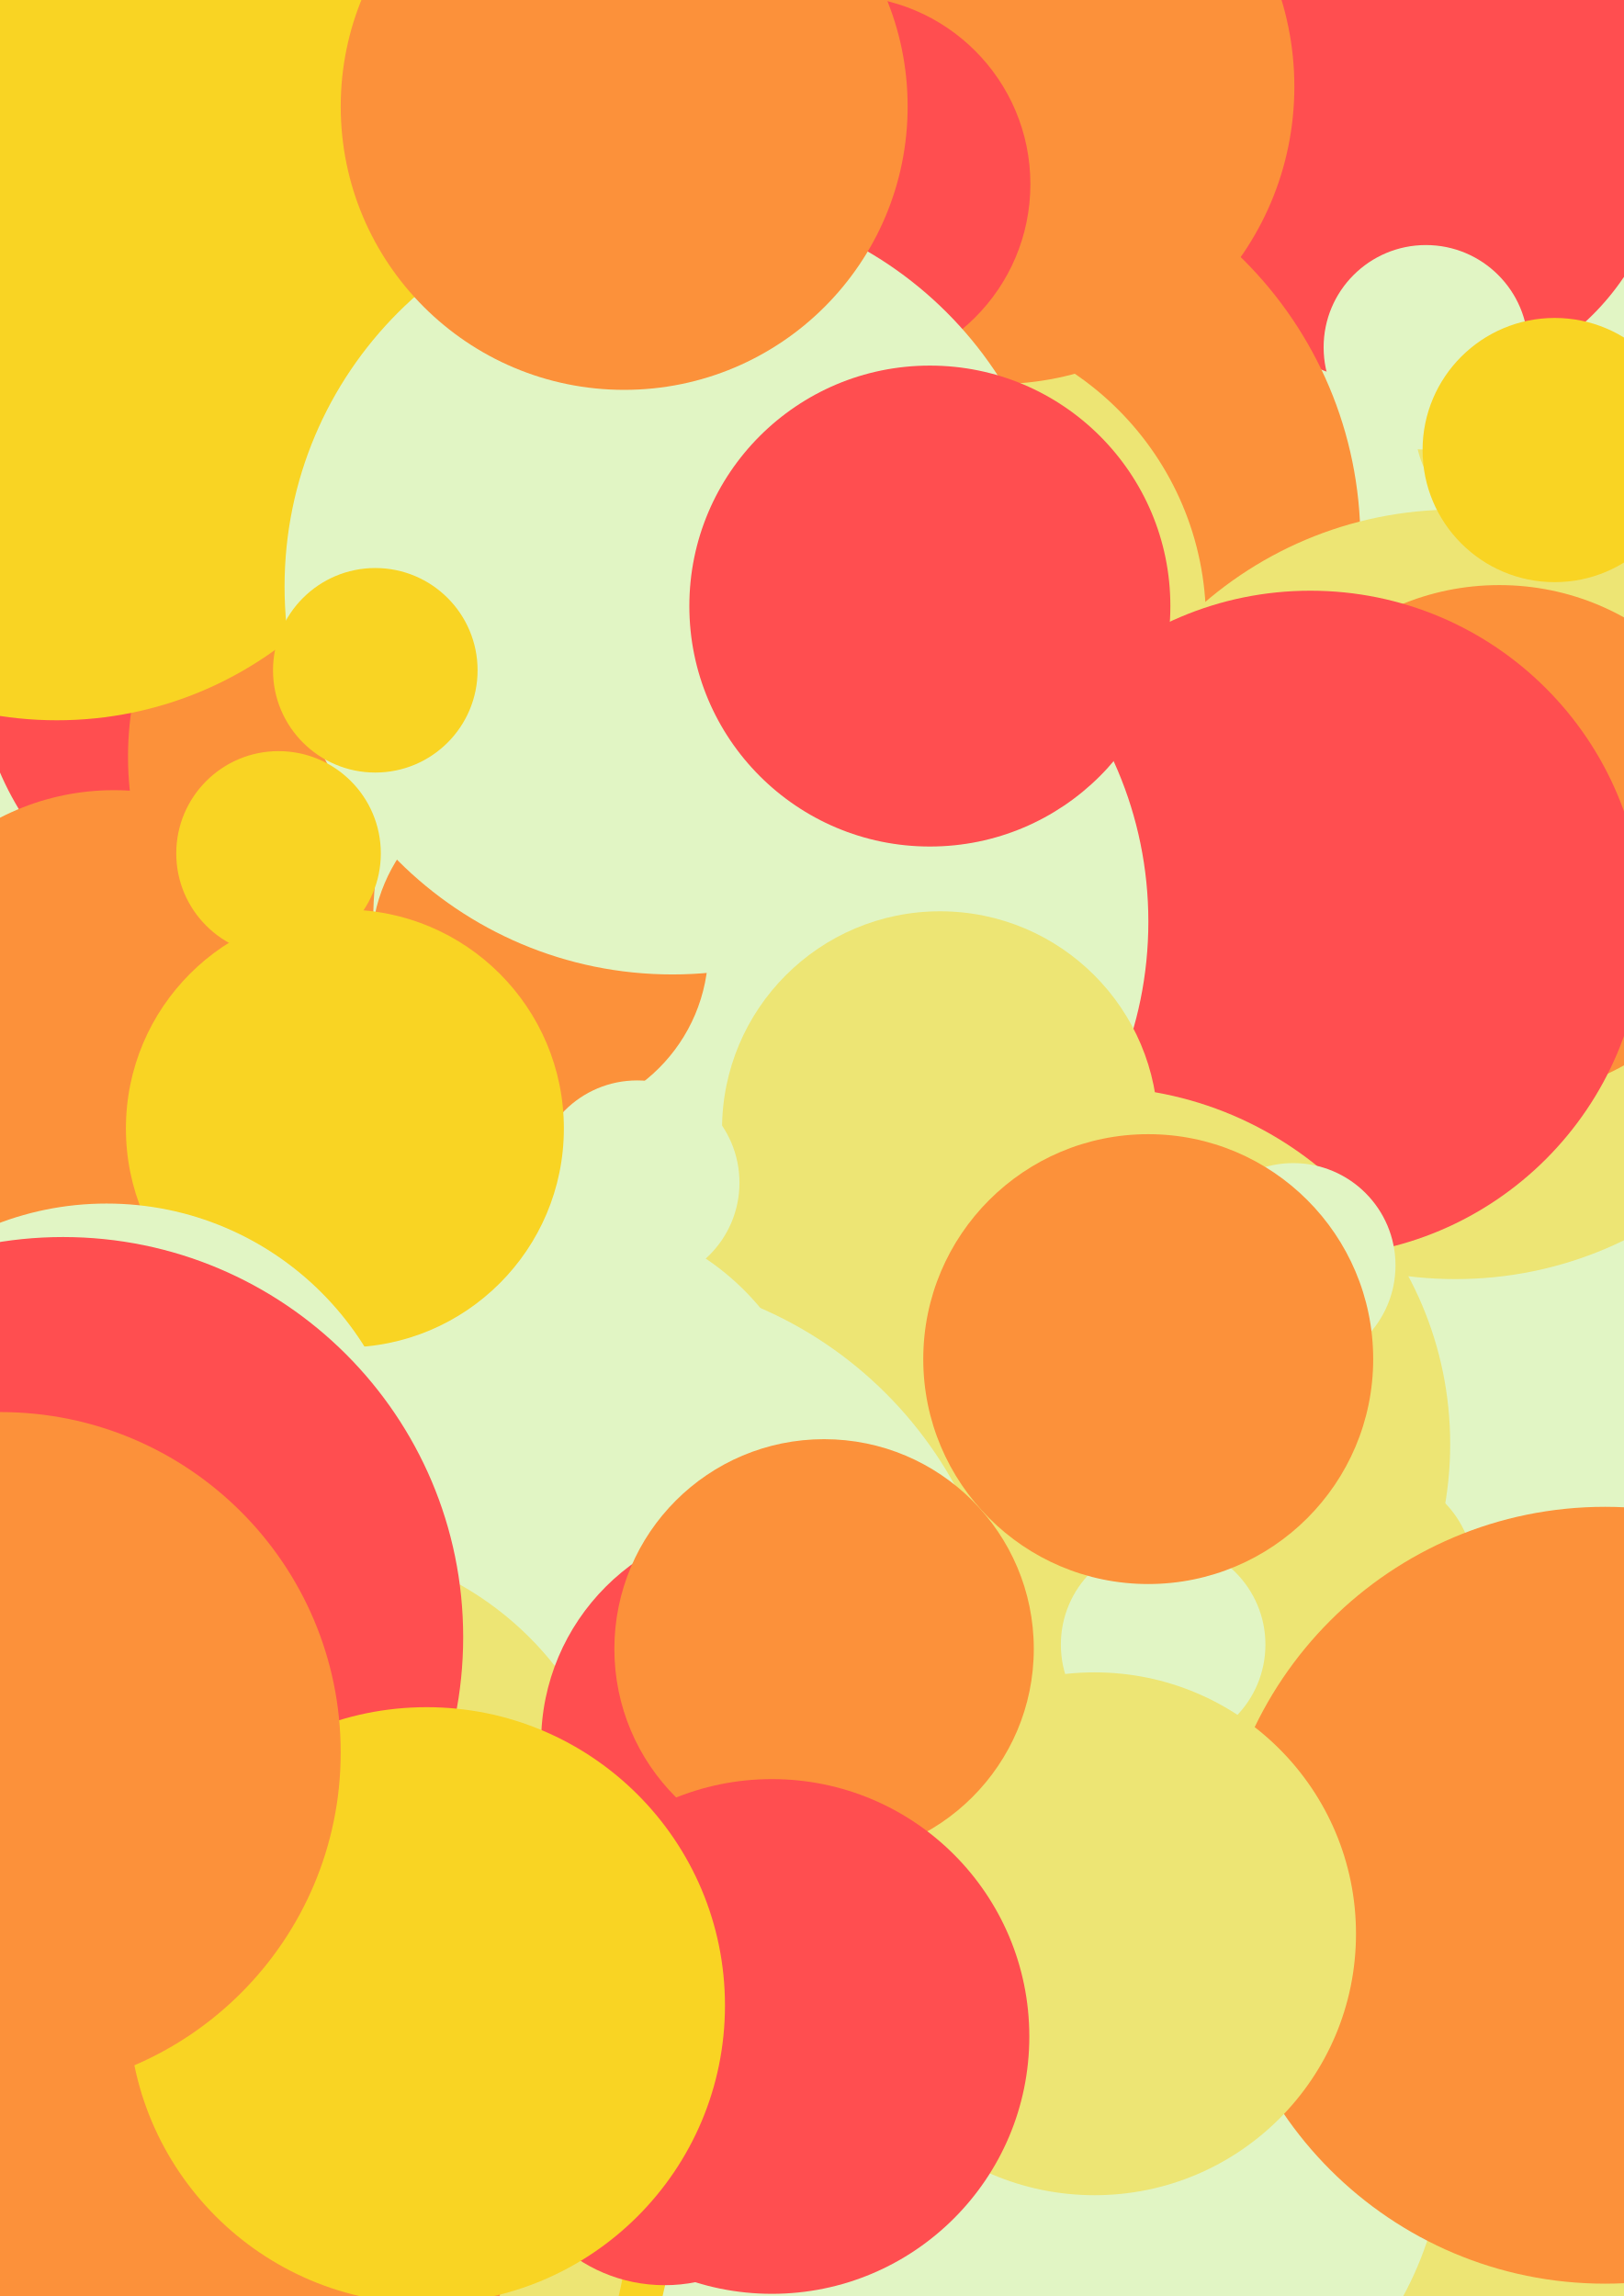
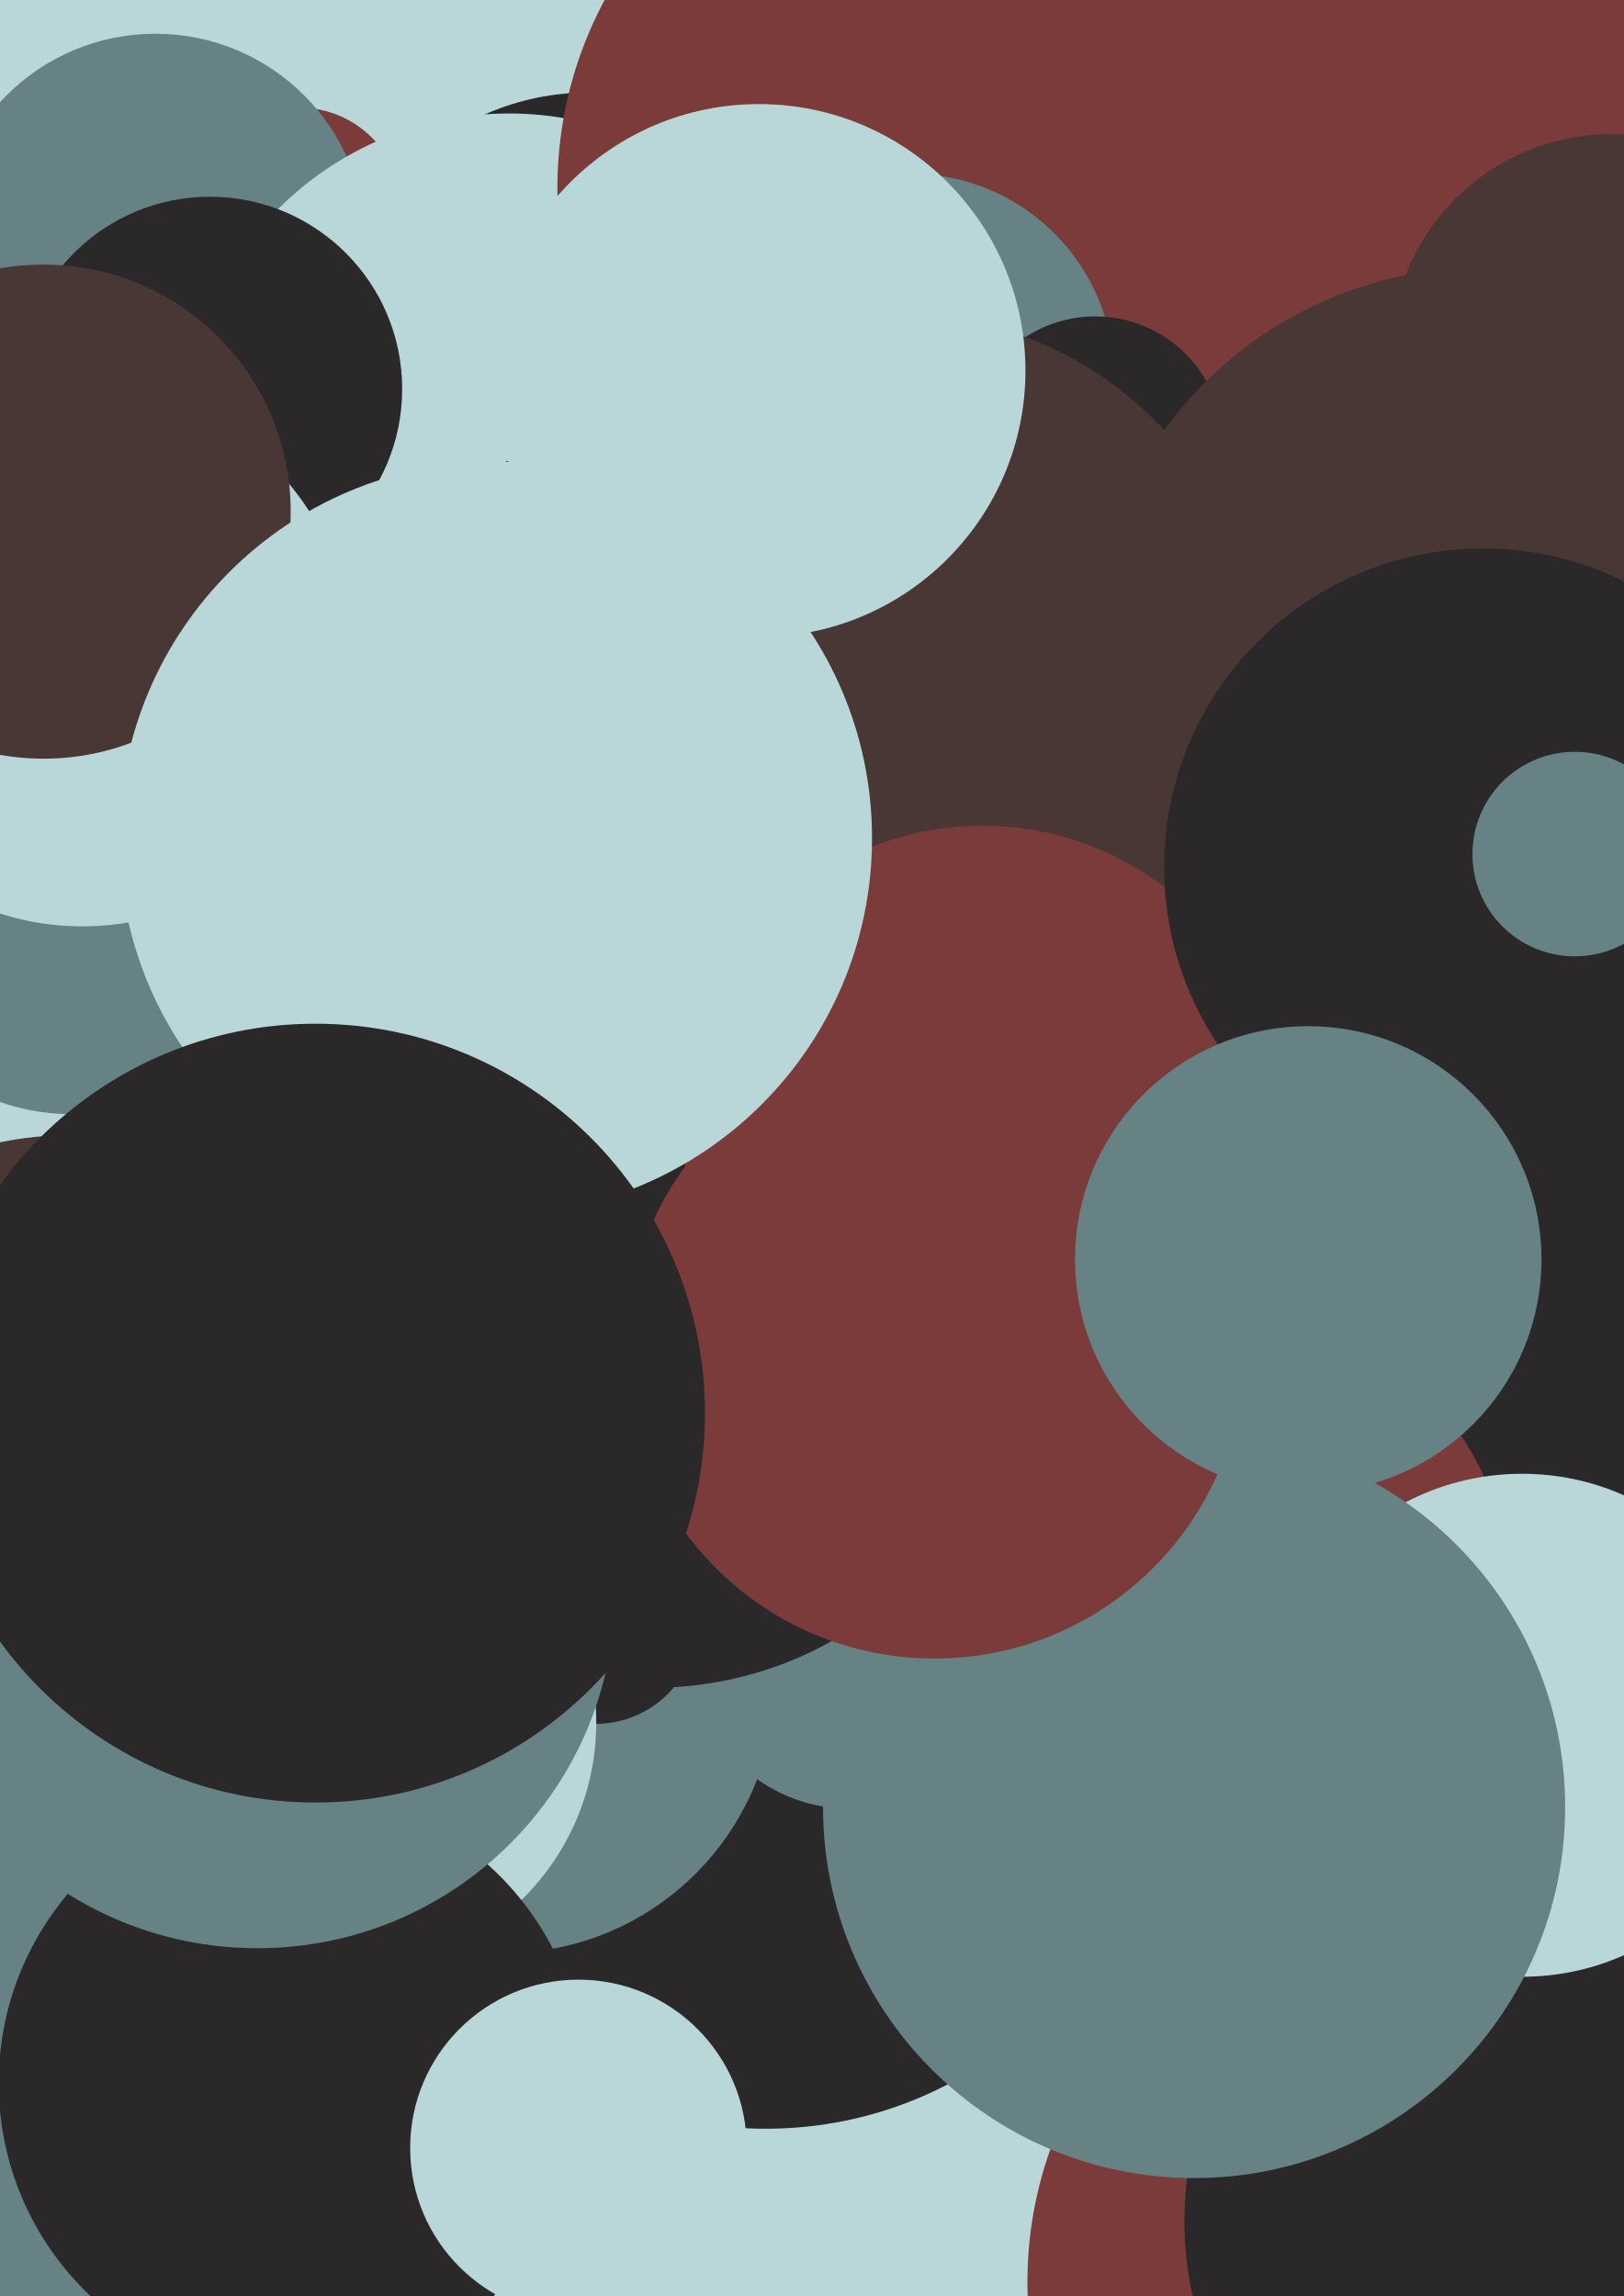
- <svg xmlns="http://www.w3.org/2000/svg" width="794" height="1123" viewBox="0 0 793.701 1122.52" version="1.1" id="sketcher_wrapper_sketcher_svg_1.624386891e+12">
+ <svg xmlns="http://www.w3.org/2000/svg" width="794" height="1123" viewBox="0 0 793.701 1122.52" version="1.1" id="sketcher_wrapper_sketcher_svg_1.69575344e+12">
  <defs />
  <rect y="0" x="0" width="794" id="background-layer" height="1123" fill="white" data-count="2" />
-   <rect y="0" x="0" width="794" id="sketcher.draw.rectangle_3" height="1123" fill-opacity="1" fill="#E1F5C4" data-count="4" />
-   <circle r="55.67" id="sketcher.draw.circle_5" fill-opacity="1" fill="#FC913A" data-count="6" cy="428.95" cx="462.478" />
-   <circle r="69.675" id="sketcher.draw.circle_7" fill-opacity="1" fill="#FF4E50" data-count="8" cy="267.438" cx="778.471" />
-   <circle r="182.412" id="sketcher.draw.circle_9" fill-opacity="1" fill="#EDE574" data-count="10" cy="736.756" cx="186.751" />
-   <circle r="50" id="sketcher.draw.circle_11" fill-opacity="1" fill="#EDE574" data-count="12" cy="208.108" cx="741.692" />
-   <circle r="107.545" id="sketcher.draw.circle_13" fill-opacity="1" fill="#FC913A" data-count="14" cy="929.516" cx="224.823" />
-   <circle r="75.594" id="sketcher.draw.circle_15" fill-opacity="1" fill="#E1F5C4" data-count="16" cy="621.029" cx="447.102" />
-   <circle r="192.12" id="sketcher.draw.circle_17" fill-opacity="1" fill="#EDE574" data-count="18" cy="705.159" cx="384.519" />
-   <circle r="159.863" id="sketcher.draw.circle_19" fill-opacity="1" fill="#F9D423" data-count="20" cy="475.373" cx="526.011" />
-   <circle r="122.663" id="sketcher.draw.circle_21" fill-opacity="1" fill="#FF4E50" data-count="22" cy="66.977" cx="692.027" />
-   <circle r="50" id="sketcher.draw.circle_23" fill-opacity="1" fill="#E1F5C4" data-count="24" cy="169.785" cx="697.048" />
-   <circle r="66.579" id="sketcher.draw.circle_25" fill-opacity="1" fill="#F9D423" data-count="26" cy="822.179" cx="94.199" />
-   <circle r="146.589" id="sketcher.draw.circle_27" fill-opacity="1" fill="#FF4E50" data-count="28" cy="943.391" cx="61.233" />
-   <circle r="51.515" id="sketcher.draw.circle_29" fill-opacity="1" fill="#EDE574" data-count="30" cy="854.452" cx="172.487" />
-   <circle r="146.652" id="sketcher.draw.circle_31" fill-opacity="1" fill="#FF4E50" data-count="32" cy="319.728" cx="134.753" />
-   <circle r="97.882" id="sketcher.draw.circle_33" fill-opacity="1" fill="#EDE574" data-count="34" cy="431.571" cx="302.133" />
-   <circle r="126.448" id="sketcher.draw.circle_35" fill-opacity="1" fill="#EDE574" data-count="36" cy="250.585" cx="251.593" />
-   <circle r="51.535" id="sketcher.draw.circle_37" fill-opacity="1" fill="#FC913A" data-count="38" cy="315.912" cx="652.446" />
-   <circle r="194.718" id="sketcher.draw.circle_39" fill-opacity="1" fill="#FC913A" data-count="40" cy="264.839" cx="470.327" />
-   <circle r="50" id="sketcher.draw.circle_41" fill-opacity="1" fill="#EDE574" data-count="42" cy="526.972" cx="322.719" />
-   <circle r="151.049" id="sketcher.draw.circle_43" fill-opacity="1" fill="#F9D423" data-count="44" cy="379.063" cx="406.81" />
-   <circle r="166.795" id="sketcher.draw.circle_45" fill-opacity="1" fill="#E1F5C4" data-count="46" cy="788.441" cx="548.787" />
-   <circle r="99.072" id="sketcher.draw.circle_47" fill-opacity="1" fill="#F9D423" data-count="48" cy="222.766" cx="136.783" />
-   <circle r="194.763" id="sketcher.draw.circle_49" fill-opacity="1" fill="#FC913A" data-count="50" cy="638.56" cx="98.511" />
-   <circle r="188.126" id="sketcher.draw.circle_51" fill-opacity="1" fill="#EDE574" data-count="52" cy="437.233" cx="711.471" />
-   <circle r="50" id="sketcher.draw.circle_53" fill-opacity="1" fill="#F9D423" data-count="54" cy="64.108" cx="462.788" />
-   <circle r="50" id="sketcher.draw.circle_55" fill-opacity="1" fill="#EDE574" data-count="56" cy="769.658" cx="670.532" />
-   <circle r="50" id="sketcher.draw.circle_57" fill-opacity="1" fill="#EDE574" data-count="58" cy="816.218" cx="537.059" />
-   <circle r="190.69" id="sketcher.draw.circle_59" fill-opacity="1" fill="#EDE574" data-count="60" cy="4.326" cx="146.791" />
-   <circle r="146.444" id="sketcher.draw.circle_61" fill-opacity="1" fill="#EDE574" data-count="62" cy="303.841" cx="443.091" />
-   <circle r="81.206" id="sketcher.draw.circle_63" fill-opacity="1" fill="#FF4E50" data-count="64" cy="603.199" cx="285.851" />
-   <circle r="64.886" id="sketcher.draw.circle_65" fill-opacity="1" fill="#FF4E50" data-count="66" cy="833.244" cx="416.866" />
-   <circle r="50" id="sketcher.draw.circle_67" fill-opacity="1" fill="#EDE574" data-count="68" cy="653.773" cx="23.299" />
-   <circle r="125.307" id="sketcher.draw.circle_69" fill-opacity="1" fill="#FC913A" data-count="70" cy="411.344" cx="732.921" />
-   <circle r="194.641" id="sketcher.draw.circle_71" fill-opacity="1" fill="#E1F5C4" data-count="72" cy="892.978" cx="127.153" />
-   <circle r="190.913" id="sketcher.draw.circle_73" fill-opacity="1" fill="#F9D423" data-count="74" cy="957.764" cx="164.828" />
-   <circle r="104.75" id="sketcher.draw.circle_75" fill-opacity="1" fill="#EDE574" data-count="76" cy="887.633" cx="251.215" />
-   <circle r="89.223" id="sketcher.draw.circle_77" fill-opacity="1" fill="#FC913A" data-count="78" cy="1000.177" cx="166.66" />
-   <circle r="180.262" id="sketcher.draw.circle_79" fill-opacity="1" fill="#F9D423" data-count="80" cy="698.406" cx="301.811" />
-   <circle r="162.809" id="sketcher.draw.circle_81" fill-opacity="1" fill="#FF4E50" data-count="82" cy="451.592" cx="640.577" />
-   <circle r="50" id="sketcher.draw.circle_83" fill-opacity="1" fill="#EDE574" data-count="84" cy="788.608" cx="642.067" />
-   <circle r="174.301" id="sketcher.draw.circle_85" fill-opacity="1" fill="#EDE574" data-count="86" cy="647.091" cx="132.895" />
-   <circle r="50" id="sketcher.draw.circle_87" fill-opacity="1" fill="#FF4E50" data-count="88" cy="646.306" cx="224.691" />
-   <circle r="98.516" id="sketcher.draw.circle_89" fill-opacity="1" fill="#F9D423" data-count="90" cy="1098.043" cx="228.479" />
-   <circle r="110.32" id="sketcher.draw.circle_91" fill-opacity="1" fill="#E1F5C4" data-count="92" cy="205.335" cx="47.739" />
-   <circle r="159.795" id="sketcher.draw.circle_93" fill-opacity="1" fill="#FF4E50" data-count="94" cy="805.142" cx="177.026" />
-   <circle r="171.438" id="sketcher.draw.circle_95" fill-opacity="1" fill="#EDE574" data-count="96" cy="1073.514" cx="722.382" />
-   <circle r="67.433" id="sketcher.draw.circle_97" fill-opacity="1" fill="#EDE574" data-count="98" cy="548.106" cx="277.301" />
-   <circle r="139.382" id="sketcher.draw.circle_99" fill-opacity="1" fill="#E1F5C4" data-count="100" cy="68.238" cx="221.259" />
-   <circle r="174.634" id="sketcher.draw.circle_101" fill-opacity="1" fill="#EDE574" data-count="102" cy="706.015" cx="534.283" />
-   <circle r="50" id="sketcher.draw.circle_103" fill-opacity="1" fill="#E1F5C4" data-count="104" cy="347.456" cx="135.13" />
-   <circle r="154.083" id="sketcher.draw.circle_105" fill-opacity="1" fill="#FC913A" data-count="106" cy="369.869" cx="216.66" />
-   <circle r="64.589" id="sketcher.draw.circle_107" fill-opacity="1" fill="#F9D423" data-count="108" cy="220.013" cx="760.008" />
-   <circle r="92.649" id="sketcher.draw.circle_109" fill-opacity="1" fill="#EDE574" data-count="110" cy="1042.312" cx="214.475" />
-   <circle r="145.447" id="sketcher.draw.circle_111" fill-opacity="1" fill="#FC913A" data-count="112" cy="42.32" cx="487.294" />
-   <circle r="178.811" id="sketcher.draw.circle_113" fill-opacity="1" fill="#E1F5C4" data-count="114" cy="350.227" cx="341.404" />
-   <circle r="121.762" id="sketcher.draw.circle_115" fill-opacity="1" fill="#FC913A" data-count="116" cy="508.072" cx="55.733" />
-   <circle r="92.147" id="sketcher.draw.circle_117" fill-opacity="1" fill="#FF4E50" data-count="118" cy="89.988" cx="411.555" />
-   <circle r="189.467" id="sketcher.draw.circle_119" fill-opacity="1" fill="#E1F5C4" data-count="120" cy="450.611" cx="371.903" />
-   <circle r="174.004" id="sketcher.draw.circle_121" fill-opacity="1" fill="#EDE574" data-count="122" cy="1081.679" cx="133.267" />
-   <circle r="76.834" id="sketcher.draw.circle_123" fill-opacity="1" fill="#FF4E50" data-count="124" cy="1040.434" cx="324.923" />
-   <circle r="182.491" id="sketcher.draw.circle_125" fill-opacity="1" fill="#F9D423" data-count="126" cy="169.642" cx="27.808" />
-   <circle r="64.408" id="sketcher.draw.circle_127" fill-opacity="1" fill="#E1F5C4" data-count="128" cy="1083.661" cx="601.189" />
-   <circle r="82.375" id="sketcher.draw.circle_129" fill-opacity="1" fill="#FC913A" data-count="130" cy="463.929" cx="263.914" />
-   <circle r="96.627" id="sketcher.draw.circle_131" fill-opacity="1" fill="#E1F5C4" data-count="132" cy="798.029" cx="490.79" />
-   <circle r="195.506" id="sketcher.draw.circle_133" fill-opacity="1" fill="#EDE574" data-count="134" cy="769.948" cx="384.978" />
-   <circle r="132.793" id="sketcher.draw.circle_135" fill-opacity="1" fill="#F9D423" data-count="136" cy="65.567" cx="175.4" />
-   <circle r="50" id="sketcher.draw.circle_137" fill-opacity="1" fill="#E1F5C4" data-count="138" cy="618.642" cx="632.184" />
-   <circle r="90.844" id="sketcher.draw.circle_139" fill-opacity="1" fill="#F9D423" data-count="140" cy="36.914" cx="98.794" />
-   <circle r="110.399" id="sketcher.draw.circle_141" fill-opacity="1" fill="#E1F5C4" data-count="142" cy="787.42" cx="210.761" />
-   <circle r="50" id="sketcher.draw.circle_143" fill-opacity="1" fill="#FC913A" data-count="144" cy="753.411" cx="272.979" />
-   <circle r="125.783" id="sketcher.draw.circle_145" fill-opacity="1" fill="#E1F5C4" data-count="146" cy="719.779" cx="274.885" />
-   <circle r="189.611" id="sketcher.draw.circle_147" fill-opacity="1" fill="#E1F5C4" data-count="148" cy="286.793" cx="328.718" />
-   <circle r="106.57" id="sketcher.draw.circle_149" fill-opacity="1" fill="#EDE574" data-count="150" cy="552.099" cx="459.536" />
-   <circle r="50" id="sketcher.draw.circle_151" fill-opacity="1" fill="#E1F5C4" data-count="152" cy="979.123" cx="644.01" />
-   <circle r="107.004" id="sketcher.draw.circle_153" fill-opacity="1" fill="#FF4E50" data-count="154" cy="1062.359" cx="97.814" />
-   <circle r="198.025" id="sketcher.draw.circle_155" fill-opacity="1" fill="#E1F5C4" data-count="156" cy="821.272" cx="293.045" />
-   <circle r="50" id="sketcher.draw.circle_157" fill-opacity="1" fill="#F9D423" data-count="158" cy="327.693" cx="183.464" />
-   <circle r="161.404" id="sketcher.draw.circle_159" fill-opacity="1" fill="#E1F5C4" data-count="160" cy="944.196" cx="383.725" />
-   <circle r="50" id="sketcher.draw.circle_161" fill-opacity="1" fill="#E1F5C4" data-count="162" cy="578.22" cx="311.488" />
-   <circle r="50" id="sketcher.draw.circle_163" fill-opacity="1" fill="#E1F5C4" data-count="164" cy="804.076" cx="568.597" />
-   <circle r="138.567" id="sketcher.draw.circle_165" fill-opacity="1" fill="#FC913A" data-count="166" cy="52.017" cx="305.13" />
-   <circle r="156.475" id="sketcher.draw.circle_167" fill-opacity="1" fill="#EDE574" data-count="168" cy="911.192" cx="148.192" />
-   <circle r="69.682" id="sketcher.draw.circle_169" fill-opacity="1" fill="#FF4E50" data-count="170" cy="1104.044" cx="125.403" />
-   <circle r="59.721" id="sketcher.draw.circle_171" fill-opacity="1" fill="#E1F5C4" data-count="172" cy="313.229" cx="306.062" />
-   <circle r="169.166" id="sketcher.draw.circle_173" fill-opacity="1" fill="#E1F5C4" data-count="174" cy="1042.09" cx="537.147" />
-   <circle r="189.912" id="sketcher.draw.circle_175" fill-opacity="1" fill="#FC913A" data-count="176" cy="926.606" cx="784.601" />
-   <circle r="107.995" id="sketcher.draw.circle_177" fill-opacity="1" fill="#FF4E50" data-count="178" cy="852.096" cx="372.511" />
-   <circle r="50" id="sketcher.draw.circle_179" fill-opacity="1" fill="#F9D423" data-count="180" cy="417.219" cx="136.164" />
-   <circle r="127.813" id="sketcher.draw.circle_181" fill-opacity="1" fill="#EDE574" data-count="182" cy="945.451" cx="535.06" />
-   <circle r="117.572" id="sketcher.draw.circle_183" fill-opacity="1" fill="#FF4E50" data-count="184" cy="296.29" cx="454.556" />
-   <circle r="109.973" id="sketcher.draw.circle_185" fill-opacity="1" fill="#FC913A" data-count="186" cy="664.474" cx="561.307" />
-   <circle r="107.045" id="sketcher.draw.circle_187" fill-opacity="1" fill="#F9D423" data-count="188" cy="551.723" cx="168.599" />
-   <circle r="148.547" id="sketcher.draw.circle_189" fill-opacity="1" fill="#E1F5C4" data-count="190" cy="736.966" cx="52.105" />
-   <circle r="102.515" id="sketcher.draw.circle_191" fill-opacity="1" fill="#FC913A" data-count="192" cy="806.141" cx="402.848" />
-   <circle r="50" id="sketcher.draw.circle_193" fill-opacity="1" fill="#FC913A" data-count="194" cy="932.109" cx="288.167" />
-   <circle r="195.604" id="sketcher.draw.circle_195" fill-opacity="1" fill="#FF4E50" data-count="196" cy="800.397" cx="30.821" />
-   <circle r="125.828" id="sketcher.draw.circle_197" fill-opacity="1" fill="#FF4E50" data-count="198" cy="995.654" cx="377.35" />
-   <circle r="199.873" id="sketcher.draw.circle_199" fill-opacity="1" fill="#FC913A" data-count="200" cy="1085.281" cx="47.874" />
-   <circle r="145.821" id="sketcher.draw.circle_201" fill-opacity="1" fill="#F9D423" data-count="202" cy="980.479" cx="208.576" />
-   <circle r="166.387" id="sketcher.draw.circle_203" fill-opacity="1" fill="#FC913A" data-count="204" cy="856.76" cx="0.163" />
+   <rect y="0" x="0" width="794" id="sketcher.draw.rectangle_3" height="1123" fill-opacity="1" fill="#B9D7D9" data-count="4" />
+   <circle r="146.779" id="sketcher.draw.circle_5" fill-opacity="1" fill="#493736" data-count="6" cy="513.994" cx="515.799" />
+   <circle r="192.833" id="sketcher.draw.circle_7" fill-opacity="1" fill="#7B3B3B" data-count="8" cy="1115.768" cx="695.081" />
+   <circle r="199.69" id="sketcher.draw.circle_9" fill-opacity="1" fill="#B9D7D9" data-count="10" cy="534.202" cx="394.345" />
+   <circle r="85.963" id="sketcher.draw.circle_11" fill-opacity="1" fill="#668284" data-count="12" cy="574.984" cx="732.558" />
+   <circle r="81.305" id="sketcher.draw.circle_13" fill-opacity="1" fill="#2A2829" data-count="14" cy="100.189" cx="581.636" />
+   <circle r="54.882" id="sketcher.draw.circle_15" fill-opacity="1" fill="#B9D7D9" data-count="16" cy="554.103" cx="74.117" />
+   <circle r="197.065" id="sketcher.draw.circle_17" fill-opacity="1" fill="#7B3B3B" data-count="18" cy="628.228" cx="257.185" />
+   <circle r="92.534" id="sketcher.draw.circle_19" fill-opacity="1" fill="#B9D7D9" data-count="20" cy="211.093" cx="330.865" />
+   <circle r="108.821" id="sketcher.draw.circle_21" fill-opacity="1" fill="#493736" data-count="22" cy="810.708" cx="100.554" />
+   <circle r="53.869" id="sketcher.draw.circle_23" fill-opacity="1" fill="#B9D7D9" data-count="24" cy="676.014" cx="775.419" />
+   <circle r="65.794" id="sketcher.draw.circle_25" fill-opacity="1" fill="#668284" data-count="26" cy="466.179" cx="120.002" />
+   <circle r="168.212" id="sketcher.draw.circle_27" fill-opacity="1" fill="#493736" data-count="28" cy="723.185" cx="34.346" />
+   <circle r="162.913" id="sketcher.draw.circle_29" fill-opacity="1" fill="#668284" data-count="30" cy="429.497" cx="295.124" />
+   <circle r="125.089" id="sketcher.draw.circle_31" fill-opacity="1" fill="#2A2829" data-count="32" cy="170.302" cx="287.706" />
+   <circle r="50" id="sketcher.draw.circle_33" fill-opacity="1" fill="#493736" data-count="34" cy="650.044" cx="32.657" />
+   <circle r="124.22" id="sketcher.draw.circle_35" fill-opacity="1" fill="#2A2829" data-count="36" cy="269.392" cx="285.811" />
+   <circle r="50" id="sketcher.draw.circle_37" fill-opacity="1" fill="#7B3B3B" data-count="38" cy="102.617" cx="146.438" />
+   <circle r="148.048" id="sketcher.draw.circle_39" fill-opacity="1" fill="#493736" data-count="40" cy="752.191" cx="184.856" />
+   <circle r="132.233" id="sketcher.draw.circle_41" fill-opacity="1" fill="#668284" data-count="42" cy="742.12" cx="698.941" />
+   <circle r="59.905" id="sketcher.draw.circle_43" fill-opacity="1" fill="#493736" data-count="44" cy="228.73" cx="461.484" />
+   <circle r="55.463" id="sketcher.draw.circle_45" fill-opacity="1" fill="#B9D7D9" data-count="46" cy="380.217" cx="115.778" />
+   <circle r="129.786" id="sketcher.draw.circle_47" fill-opacity="1" fill="#668284" data-count="48" cy="837.821" cx="134.868" />
+   <circle r="187.246" id="sketcher.draw.circle_49" fill-opacity="1" fill="#B9D7D9" data-count="50" cy="351.646" cx="467.436" />
+   <circle r="143.868" id="sketcher.draw.circle_51" fill-opacity="1" fill="#B9D7D9" data-count="52" cy="583.476" cx="481.773" />
+   <circle r="103.224" id="sketcher.draw.circle_53" fill-opacity="1" fill="#668284" data-count="54" cy="702.242" cx="642.977" />
+   <circle r="192.773" id="sketcher.draw.circle_55" fill-opacity="1" fill="#2A2829" data-count="56" cy="847.995" cx="374.349" />
+   <circle r="78.051" id="sketcher.draw.circle_57" fill-opacity="1" fill="#668284" data-count="58" cy="806.234" cx="415.313" />
+   <circle r="112.328" id="sketcher.draw.circle_59" fill-opacity="1" fill="#493736" data-count="60" cy="17.864" cx="427.237" />
+   <circle r="54.54" id="sketcher.draw.circle_61" fill-opacity="1" fill="#668284" data-count="62" cy="948.601" cx="204.08" />
+   <circle r="168.81" id="sketcher.draw.circle_63" fill-opacity="1" fill="#2A2829" data-count="64" cy="665.223" cx="244.248" />
+   <circle r="184.917" id="sketcher.draw.circle_65" fill-opacity="1" fill="#B9D7D9" data-count="66" cy="652.18" cx="644.619" />
+   <circle r="188.002" id="sketcher.draw.circle_67" fill-opacity="1" fill="#B9D7D9" data-count="68" cy="15.958" cx="688.016" />
+   <circle r="51.359" id="sketcher.draw.circle_69" fill-opacity="1" fill="#668284" data-count="70" cy="533.591" cx="617.951" />
+   <circle r="156.118" id="sketcher.draw.circle_71" fill-opacity="1" fill="#2A2829" data-count="72" cy="152.556" cx="464.533" />
+   <circle r="102.858" id="sketcher.draw.circle_73" fill-opacity="1" fill="#668284" data-count="74" cy="119.322" cx="75.938" />
+   <circle r="124.707" id="sketcher.draw.circle_75" fill-opacity="1" fill="#493736" data-count="76" cy="272.677" cx="10.017" />
+   <circle r="62.824" id="sketcher.draw.circle_77" fill-opacity="1" fill="#2A2829" data-count="78" cy="153.471" cx="530.444" />
+   <circle r="124.138" id="sketcher.draw.circle_79" fill-opacity="1" fill="#493736" data-count="80" cy="386.206" cx="434.945" />
+   <circle r="158.942" id="sketcher.draw.circle_81" fill-opacity="1" fill="#2A2829" data-count="82" cy="633.354" cx="188.884" />
+   <circle r="116.489" id="sketcher.draw.circle_83" fill-opacity="1" fill="#2A2829" data-count="84" cy="504.542" cx="364.232" />
+   <circle r="82.734" id="sketcher.draw.circle_85" fill-opacity="1" fill="#493736" data-count="86" cy="376.378" cx="299.975" />
+   <circle r="159.486" id="sketcher.draw.circle_87" fill-opacity="1" fill="#B9D7D9" data-count="88" cy="214.938" cx="248.72" />
+   <circle r="135.498" id="sketcher.draw.circle_89" fill-opacity="1" fill="#2A2829" data-count="90" cy="749.053" cx="777.624" />
+   <circle r="50" id="sketcher.draw.circle_91" fill-opacity="1" fill="#493736" data-count="92" cy="1101.858" cx="623.663" />
+   <circle r="171.312" id="sketcher.draw.circle_93" fill-opacity="1" fill="#493736" data-count="94" cy="898.266" cx="785.349" />
+   <circle r="76.534" id="sketcher.draw.circle_95" fill-opacity="1" fill="#B9D7D9" data-count="96" cy="661.756" cx="453.073" />
+   <circle r="131.905" id="sketcher.draw.circle_97" fill-opacity="1" fill="#668284" data-count="98" cy="335.297" cx="416.655" />
+   <circle r="144.003" id="sketcher.draw.circle_99" fill-opacity="1" fill="#7B3B3B" data-count="100" cy="1113.199" cx="681.611" />
+   <circle r="94.006" id="sketcher.draw.circle_101" fill-opacity="1" fill="#2A2829" data-count="102" cy="190.165" cx="102.599" />
+   <circle r="115.697" id="sketcher.draw.circle_103" fill-opacity="1" fill="#7B3B3B" data-count="104" cy="11.661" cx="446.367" />
+   <circle r="134.089" id="sketcher.draw.circle_105" fill-opacity="1" fill="#B9D7D9" data-count="106" cy="175.75" cx="557.574" />
+   <circle r="168.316" id="sketcher.draw.circle_107" fill-opacity="1" fill="#2A2829" data-count="108" cy="710.297" cx="790.337" />
+   <circle r="125.809" id="sketcher.draw.circle_109" fill-opacity="1" fill="#2A2829" data-count="110" cy="276.401" cx="592.846" />
+   <circle r="142.308" id="sketcher.draw.circle_111" fill-opacity="1" fill="#7B3B3B" data-count="112" cy="359.468" cx="295.826" />
+   <circle r="85.37" id="sketcher.draw.circle_113" fill-opacity="1" fill="#B9D7D9" data-count="114" cy="496.512" cx="473.282" />
+   <circle r="173.18" id="sketcher.draw.circle_115" fill-opacity="1" fill="#668284" data-count="116" cy="258.92" cx="621.25" />
+   <circle r="152.244" id="sketcher.draw.circle_117" fill-opacity="1" fill="#668284" data-count="118" cy="1025.144" cx="11.828" />
+   <circle r="194.954" id="sketcher.draw.circle_119" fill-opacity="1" fill="#7B3B3B" data-count="120" cy="92.084" cx="467.429" />
+   <circle r="166.498" id="sketcher.draw.circle_121" fill-opacity="1" fill="#2A2829" data-count="122" cy="1085.976" cx="745.508" />
+   <circle r="99.635" id="sketcher.draw.circle_123" fill-opacity="1" fill="#668284" data-count="124" cy="184.525" cx="444.996" />
+   <circle r="99.563" id="sketcher.draw.circle_125" fill-opacity="1" fill="#493736" data-count="126" cy="500.34" cx="448.982" />
+   <circle r="50" id="sketcher.draw.circle_127" fill-opacity="1" fill="#493736" data-count="128" cy="867.452" cx="495.749" />
+   <circle r="131.708" id="sketcher.draw.circle_129" fill-opacity="1" fill="#2A2829" data-count="130" cy="651.39" cx="695.914" />
+   <circle r="158.188" id="sketcher.draw.circle_131" fill-opacity="1" fill="#7B3B3B" data-count="132" cy="788.879" cx="582.161" />
+   <circle r="86.602" id="sketcher.draw.circle_133" fill-opacity="1" fill="#493736" data-count="134" cy="959.877" cx="563.386" />
+   <circle r="112.311" id="sketcher.draw.circle_135" fill-opacity="1" fill="#668284" data-count="136" cy="752.467" cx="475.414" />
+   <circle r="62.443" id="sketcher.draw.circle_137" fill-opacity="1" fill="#2A2829" data-count="138" cy="217.11" cx="535.379" />
+   <circle r="132.713" id="sketcher.draw.circle_139" fill-opacity="1" fill="#668284" data-count="140" cy="822.212" cx="246.246" />
+   <circle r="120.377" id="sketcher.draw.circle_141" fill-opacity="1" fill="#668284" data-count="142" cy="981.73" cx="41.022" />
+   <circle r="122.958" id="sketcher.draw.circle_143" fill-opacity="1" fill="#B9D7D9" data-count="144" cy="843.503" cx="744.029" />
+   <circle r="50" id="sketcher.draw.circle_145" fill-opacity="1" fill="#7B3B3B" data-count="146" cy="467.292" cx="652.298" />
+   <circle r="50" id="sketcher.draw.circle_147" fill-opacity="1" fill="#2A2829" data-count="148" cy="854.985" cx="536.387" />
+   <circle r="50" id="sketcher.draw.circle_149" fill-opacity="1" fill="#2A2829" data-count="150" cy="792.813" cx="291.126" />
+   <circle r="64.409" id="sketcher.draw.circle_151" fill-opacity="1" fill="#493736" data-count="152" cy="423.151" cx="789.596" />
+   <circle r="104.577" id="sketcher.draw.circle_153" fill-opacity="1" fill="#668284" data-count="154" cy="440.117" cx="34.792" />
+   <circle r="121.496" id="sketcher.draw.circle_155" fill-opacity="1" fill="#B9D7D9" data-count="156" cy="842.047" cx="169.983" />
+   <circle r="124.693" id="sketcher.draw.circle_157" fill-opacity="1" fill="#B9D7D9" data-count="158" cy="430.705" cx="630.713" />
+   <circle r="80.036" id="sketcher.draw.circle_159" fill-opacity="1" fill="#B9D7D9" data-count="160" cy="33.872" cx="667.16" />
+   <circle r="181.393" id="sketcher.draw.circle_161" fill-opacity="1" fill="#668284" data-count="162" cy="883.5" cx="583.722" />
+   <circle r="143.394" id="sketcher.draw.circle_163" fill-opacity="1" fill="#2A2829" data-count="164" cy="1018.385" cx="142.76" />
+   <circle r="179.895" id="sketcher.draw.circle_165" fill-opacity="1" fill="#2A2829" data-count="166" cy="645.278" cx="318.823" />
+   <circle r="190.155" id="sketcher.draw.circle_167" fill-opacity="1" fill="#7B3B3B" data-count="168" cy="43.575" cx="747.298" />
+   <circle r="86.541" id="sketcher.draw.circle_169" fill-opacity="1" fill="#2A2829" data-count="170" cy="457.963" cx="626.304" />
+   <circle r="192.436" id="sketcher.draw.circle_171" fill-opacity="1" fill="#493736" data-count="172" cy="323.292" cx="724.835" />
+   <circle r="176.793" id="sketcher.draw.circle_173" fill-opacity="1" fill="#493736" data-count="174" cy="330.333" cx="439.28" />
+   <circle r="151.16" id="sketcher.draw.circle_175" fill-opacity="1" fill="#7B3B3B" data-count="176" cy="659.723" cx="456.809" />
+   <circle r="108.214" id="sketcher.draw.circle_177" fill-opacity="1" fill="#493736" data-count="178" cy="173.761" cx="787.925" />
+   <circle r="131.774" id="sketcher.draw.circle_179" fill-opacity="1" fill="#B9D7D9" data-count="180" cy="321.116" cx="40.263" />
+   <circle r="120.796" id="sketcher.draw.circle_181" fill-opacity="1" fill="#493736" data-count="182" cy="250.116" cx="21.309" />
+   <circle r="65.501" id="sketcher.draw.circle_183" fill-opacity="1" fill="#2A2829" data-count="184" cy="417.962" cx="287.496" />
+   <circle r="146.685" id="sketcher.draw.circle_185" fill-opacity="1" fill="#7B3B3B" data-count="186" cy="550.394" cx="480.387" />
+   <circle r="130.292" id="sketcher.draw.circle_187" fill-opacity="1" fill="#B9D7D9" data-count="188" cy="181.155" cx="370.995" />
+   <circle r="174.849" id="sketcher.draw.circle_189" fill-opacity="1" fill="#668284" data-count="190" cy="777.658" cx="125.84" />
+   <circle r="50" id="sketcher.draw.circle_191" fill-opacity="1" fill="#668284" data-count="192" cy="379.773" cx="246.073" />
+   <circle r="184.038" id="sketcher.draw.circle_193" fill-opacity="1" fill="#B9D7D9" data-count="194" cy="409.789" cx="242.246" />
+   <circle r="155.865" id="sketcher.draw.circle_195" fill-opacity="1" fill="#2A2829" data-count="196" cy="424.023" cx="724.962" />
+   <circle r="114.01" id="sketcher.draw.circle_197" fill-opacity="1" fill="#668284" data-count="198" cy="615.717" cx="639.53" />
+   <circle r="50" id="sketcher.draw.circle_199" fill-opacity="1" fill="#668284" data-count="200" cy="417.555" cx="769.802" />
+   <circle r="82.278" id="sketcher.draw.circle_201" fill-opacity="1" fill="#B9D7D9" data-count="202" cy="1050.156" cx="282.784" />
+   <circle r="190.395" id="sketcher.draw.circle_203" fill-opacity="1" fill="#2A2829" data-count="204" cy="690.888" cx="154.211" />
</svg>
